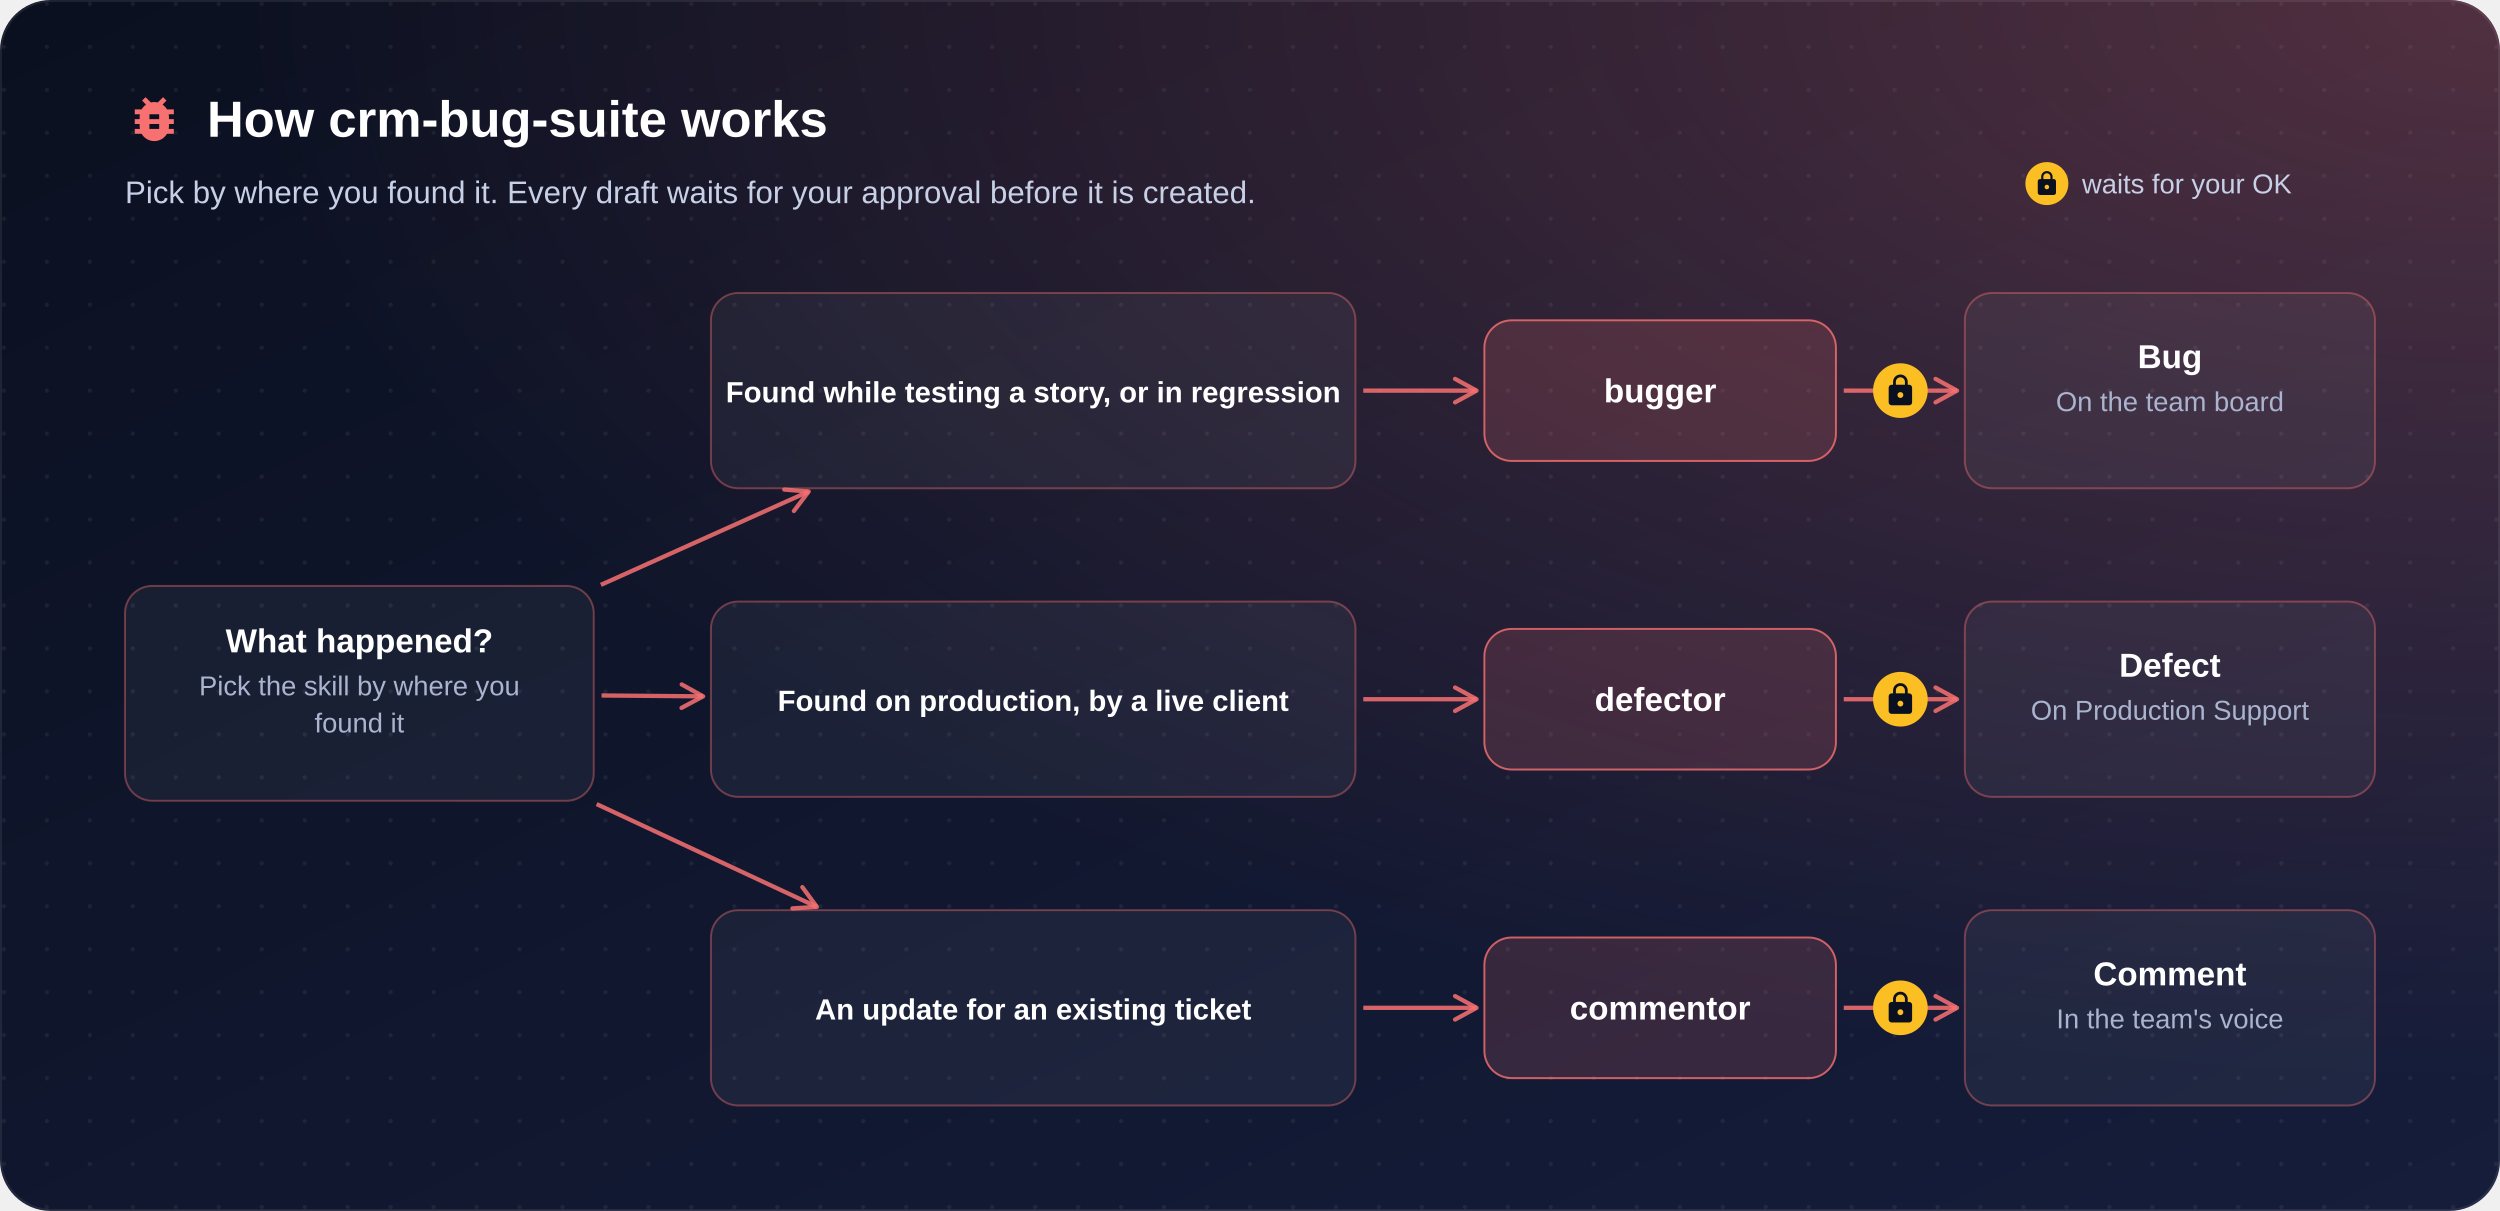
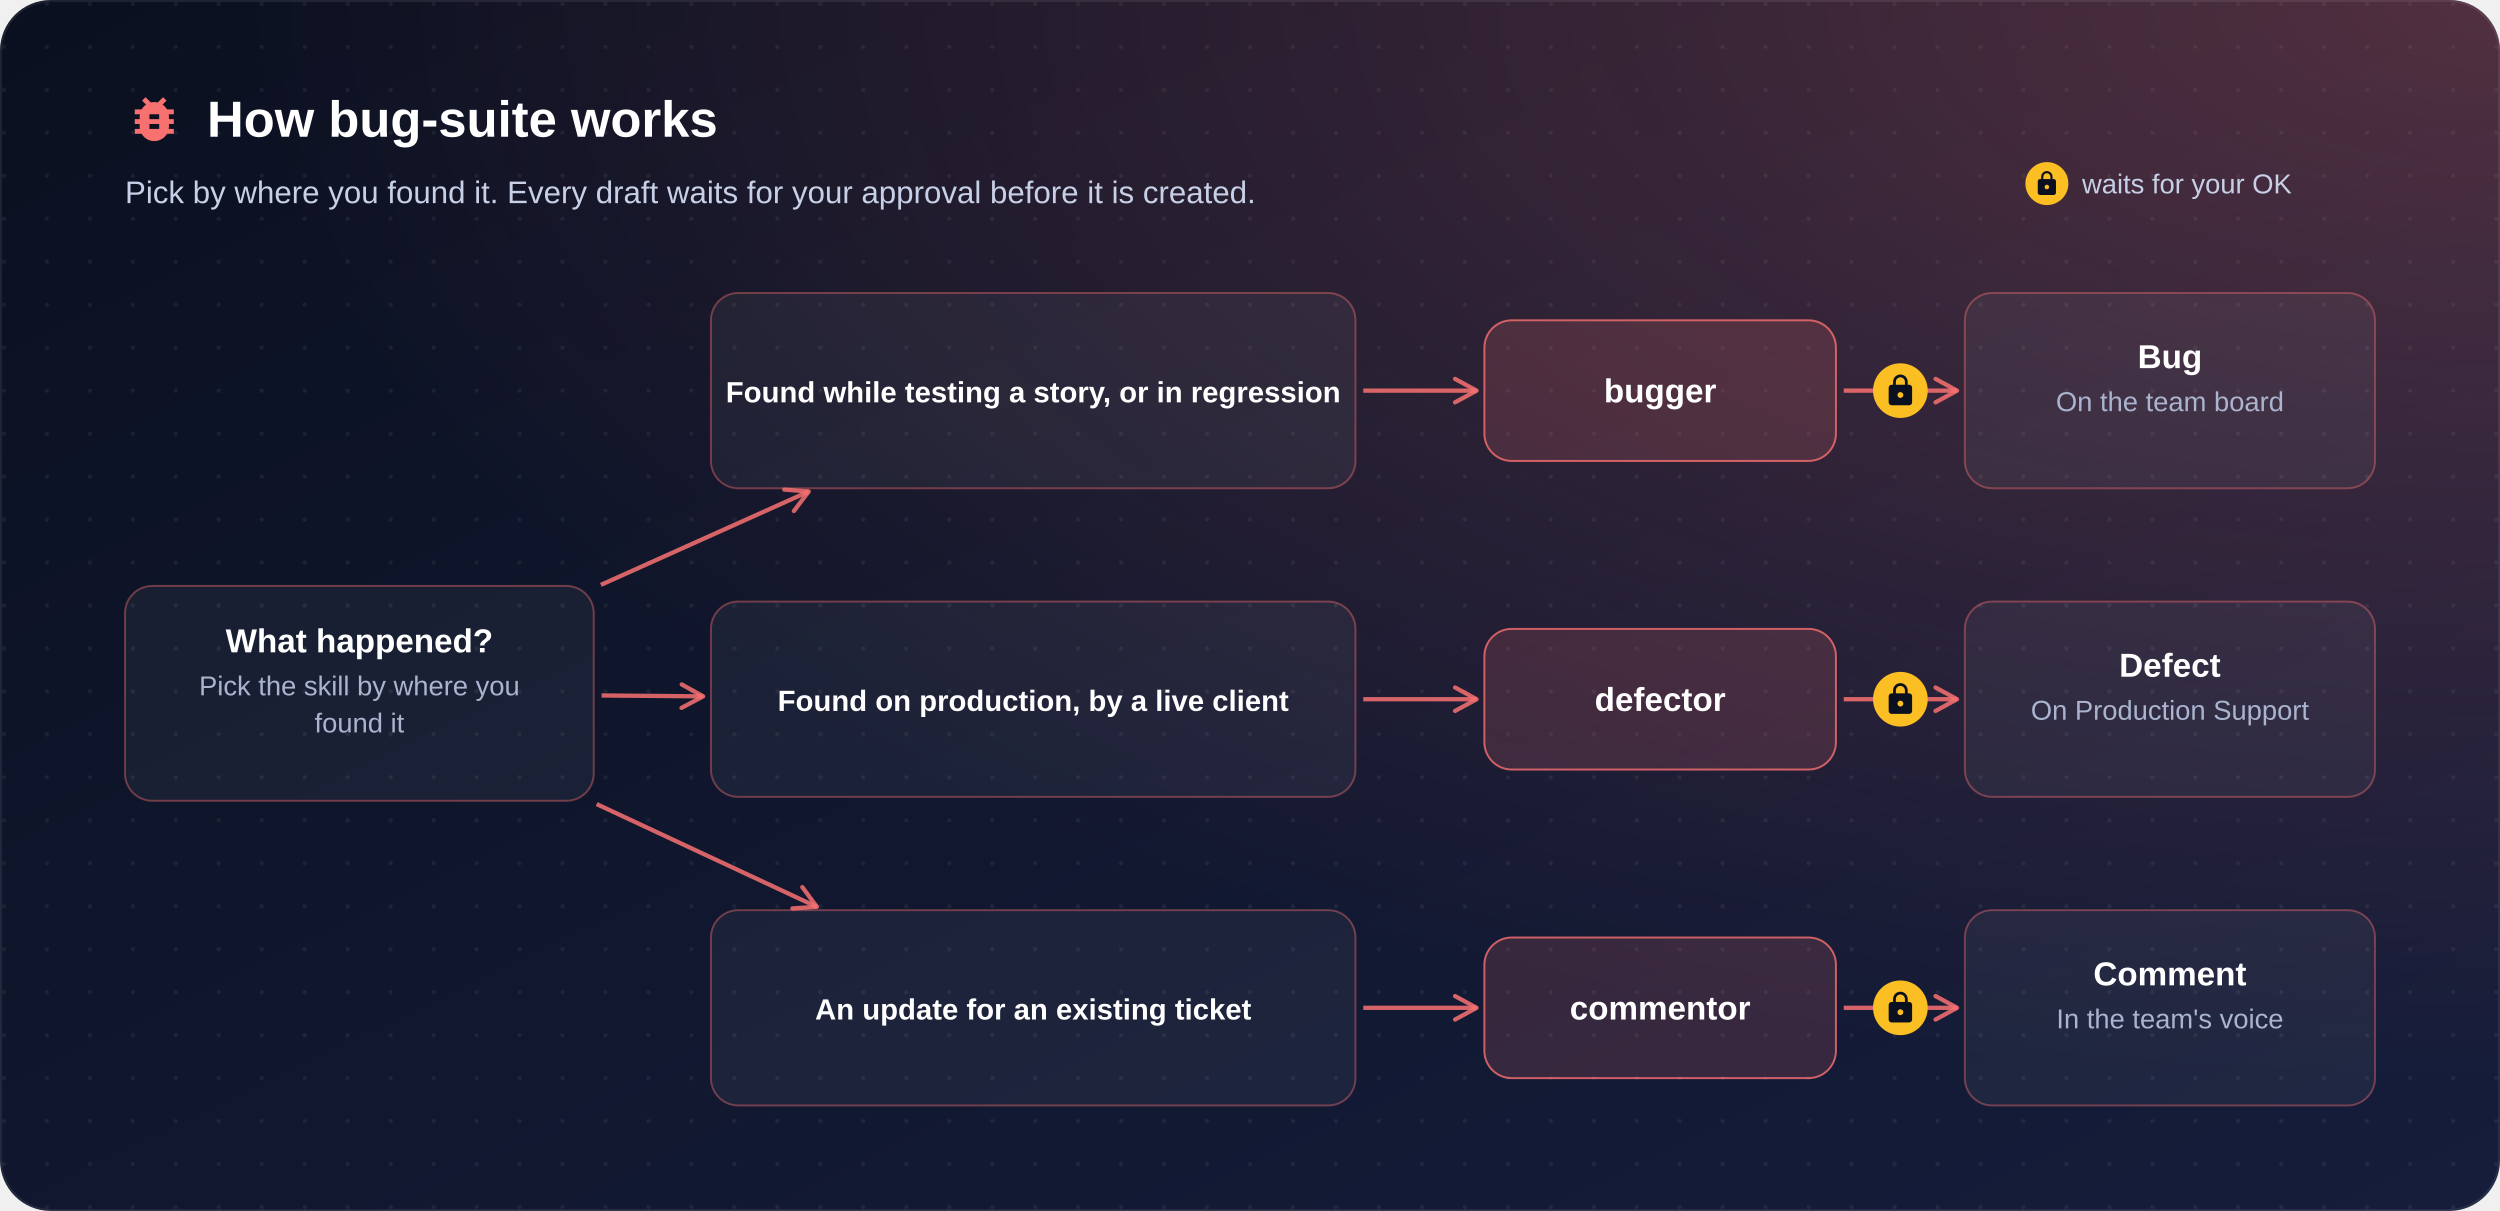
- <svg xmlns="http://www.w3.org/2000/svg" width="1280" height="620" viewBox="0 0 1280 620" role="img" aria-label="How crm-bug-suite works" font-family="'Segoe UI', -apple-system, 'Helvetica Neue', Arial, sans-serif">
+ <svg xmlns="http://www.w3.org/2000/svg" width="1280" height="620" viewBox="0 0 1280 620" role="img" aria-label="How bug-suite works" font-family="'Segoe UI', -apple-system, 'Helvetica Neue', Arial, sans-serif">
  <defs>
-     <linearGradient id="d-crm-bug-suite-bg" x1="0" y1="0" x2="1" y2="1">
+     <linearGradient id="d-bug-suite-bg" x1="0" y1="0" x2="1" y2="1">
      <stop offset="0" stop-color="#0b1020" />
      <stop offset="1" stop-color="#151d3b" />
    </linearGradient>
-     <radialGradient id="d-crm-bug-suite-glow" cx="1" cy="0" r="0.9">
+     <radialGradient id="d-bug-suite-glow" cx="1" cy="0" r="0.9">
      <stop offset="0" stop-color="#f87171" stop-opacity=".28" />
      <stop offset="1" stop-color="#f87171" stop-opacity="0" />
    </radialGradient>
-     <pattern id="d-crm-bug-suite-dots" width="22" height="22" patternUnits="userSpaceOnUse">
+     <pattern id="d-bug-suite-dots" width="22" height="22" patternUnits="userSpaceOnUse">
      <circle cx="2" cy="2" r="1.1" fill="#ffffff" fill-opacity=".06" />
    </pattern>
  </defs>
-   <rect width="1280" height="620" rx="26" fill="url(#d-crm-bug-suite-bg)" />
-   <rect width="1280" height="620" rx="26" fill="url(#d-crm-bug-suite-dots)" />
-   <rect width="1280" height="620" rx="26" fill="url(#d-crm-bug-suite-glow)" />
+   <rect width="1280" height="620" rx="26" fill="url(#d-bug-suite-bg)" />
+   <rect width="1280" height="620" rx="26" fill="url(#d-bug-suite-dots)" />
+   <rect width="1280" height="620" rx="26" fill="url(#d-bug-suite-glow)" />
  <rect x=".5" y=".5" width="1279" height="619" rx="26" fill="none" stroke="#ffffff" stroke-opacity=".08" />
  <g transform="translate(64 46) scale(1.25)" fill="#f87171">
    <path d="M20 8h-2.81c-.45-.78-1.07-1.45-1.82-1.96L17 4.41 15.59 3l-2.17 2.17C12.96 5.06 12.49 5 12 5s-.96.06-1.41.17L8.41 3 7 4.41l1.62 1.63C7.88 6.55 7.26 7.22 6.81 8H4v2h2.09c-.05.33-.09.66-.09 1v1H4v2h2v1c0 .34.04.67.09 1H4v2h2.81c1.04 1.79 2.97 3 5.19 3s4.15-1.21 5.19-3H20v-2h-2.09c.05-.33.09-.66.09-1v-1h2v-2h-2v-1c0-.34-.04-.67-.09-1H20zm-6 8h-4v-2h4zm0-4h-4v-2h4z" />
  </g>
-   <text x="106" y="70" font-size="26" font-weight="700" fill="#ffffff">How crm-bug-suite works</text>
+   <text x="106" y="70" font-size="26" font-weight="700" fill="#ffffff">How bug-suite works</text>
  <text x="64" y="104" font-size="16" fill="#c7d0e6">Pick by where you found it. Every draft waits for your approval before it is created.</text>
  <rect x="64" y="300" width="240" height="110" rx="14" fill="#ffffff" fill-opacity="0.05" stroke="#f87171" stroke-opacity="0.4" />
  <text x="184" y="334" text-anchor="middle" font-size="17" font-weight="700" fill="#ffffff">What happened?</text>
  <text x="184" y="356" text-anchor="middle" font-size="14" fill="#aab4cf">Pick the skill by where you</text>
  <text x="184" y="375" text-anchor="middle" font-size="14" fill="#aab4cf">found it</text>
  <rect x="364" y="150" width="330" height="100" rx="14" fill="#ffffff" fill-opacity="0.05" stroke="#f87171" stroke-opacity="0.4" />
  <text x="529" y="206" text-anchor="middle" font-size="15" font-weight="700" fill="#ffffff">Found while testing a story, or in regression</text>
  <rect x="760" y="164" width="180" height="72" rx="14" fill="#f87171" fill-opacity="0.16" stroke="#f87171" stroke-opacity="0.8" />
  <text x="850" y="206" text-anchor="middle" font-size="17" font-weight="700" fill="#ffffff">bugger</text>
  <rect x="1006" y="150" width="210" height="100" rx="14" fill="#ffffff" fill-opacity="0.05" stroke="#f87171" stroke-opacity="0.4" />
  <text x="1111" y="188.5" text-anchor="middle" font-size="17" font-weight="700" fill="#ffffff">Bug</text>
  <text x="1111" y="210.5" text-anchor="middle" font-size="14" fill="#aab4cf">On the team board</text>
  <path d="M307.649 299.448L414.061 251.639" stroke="#f87171" stroke-opacity="0.85" stroke-width="2.2" fill="none" />
  <path d="M414.061 251.639l-7.575 9.981M414.061 251.639l-12.493 -0.965" stroke="#f87171" stroke-opacity="0.85" stroke-width="2.2" stroke-linecap="round" fill="none" />
  <path d="M698 200L756 200" stroke="#f87171" stroke-opacity="0.85" stroke-width="2.2" fill="none" />
  <path d="M756 200l-11 6M756 200l-11 -6" stroke="#f87171" stroke-opacity="0.85" stroke-width="2.2" stroke-linecap="round" fill="none" />
  <path d="M944 200L1002 200" stroke="#f87171" stroke-opacity="0.85" stroke-width="2.2" fill="none" />
  <path d="M1002 200l-11 6M1002 200l-11 -6" stroke="#f87171" stroke-opacity="0.85" stroke-width="2.2" stroke-linecap="round" fill="none" />
  <circle cx="973" cy="200" r="14" fill="#fbbf24" />
  <g transform="translate(964 191) scale(0.75)" fill="#0b1020">
    <path d="M18 8h-1V6c0-2.76-2.24-5-5-5S7 3.24 7 6v2H6c-1.1 0-2 .9-2 2v10c0 1.1.9 2 2 2h12c1.1 0 2-.9 2-2V10c0-1.1-.9-2-2-2m-6 9c-1.1 0-2-.9-2-2s.9-2 2-2 2 .9 2 2-.9 2-2 2m3.1-9H8.9V6c0-1.71 1.39-3.1 3.1-3.1s3.1 1.39 3.1 3.1z" />
  </g>
  <rect x="364" y="308" width="330" height="100" rx="14" fill="#ffffff" fill-opacity="0.05" stroke="#f87171" stroke-opacity="0.4" />
  <text x="529" y="364" text-anchor="middle" font-size="15" font-weight="700" fill="#ffffff">Found on production, by a live client</text>
  <rect x="760" y="322" width="180" height="72" rx="14" fill="#f87171" fill-opacity="0.16" stroke="#f87171" stroke-opacity="0.8" />
  <text x="850" y="364" text-anchor="middle" font-size="17" font-weight="700" fill="#ffffff">defector</text>
  <rect x="1006" y="308" width="210" height="100" rx="14" fill="#ffffff" fill-opacity="0.05" stroke="#f87171" stroke-opacity="0.4" />
  <text x="1111" y="346.5" text-anchor="middle" font-size="17" font-weight="700" fill="#ffffff">Defect</text>
  <text x="1111" y="368.5" text-anchor="middle" font-size="14" fill="#aab4cf">On Production Support</text>
  <path d="M308 356.078L360 356.53" stroke="#f87171" stroke-opacity="0.85" stroke-width="2.2" fill="none" />
  <path d="M360 356.53l-11.052 5.904M360 356.53l-10.947 -6.095" stroke="#f87171" stroke-opacity="0.85" stroke-width="2.2" stroke-linecap="round" fill="none" />
  <path d="M698 358L756 358" stroke="#f87171" stroke-opacity="0.85" stroke-width="2.2" fill="none" />
  <path d="M756 358l-11 6M756 358l-11 -6" stroke="#f87171" stroke-opacity="0.85" stroke-width="2.2" stroke-linecap="round" fill="none" />
  <path d="M944 358L1002 358" stroke="#f87171" stroke-opacity="0.85" stroke-width="2.2" fill="none" />
  <path d="M1002 358l-11 6M1002 358l-11 -6" stroke="#f87171" stroke-opacity="0.85" stroke-width="2.2" stroke-linecap="round" fill="none" />
  <circle cx="973" cy="358" r="14" fill="#fbbf24" />
  <g transform="translate(964 349) scale(0.75)" fill="#0b1020">
    <path d="M18 8h-1V6c0-2.76-2.24-5-5-5S7 3.24 7 6v2H6c-1.1 0-2 .9-2 2v10c0 1.1.9 2 2 2h12c1.1 0 2-.9 2-2V10c0-1.1-.9-2-2-2m-6 9c-1.1 0-2-.9-2-2s.9-2 2-2 2 .9 2 2-.9 2-2 2m3.1-9H8.9V6c0-1.71 1.39-3.1 3.1-3.1s3.1 1.39 3.1 3.1z" />
  </g>
  <rect x="364" y="466" width="330" height="100" rx="14" fill="#ffffff" fill-opacity="0.05" stroke="#f87171" stroke-opacity="0.4" />
  <text x="529" y="522" text-anchor="middle" font-size="15" font-weight="700" fill="#ffffff">An update for an existing ticket</text>
  <rect x="760" y="480" width="180" height="72" rx="14" fill="#f87171" fill-opacity="0.16" stroke="#f87171" stroke-opacity="0.8" />
  <text x="850" y="522" text-anchor="middle" font-size="17" font-weight="700" fill="#ffffff">commentor</text>
  <rect x="1006" y="466" width="210" height="100" rx="14" fill="#ffffff" fill-opacity="0.05" stroke="#f87171" stroke-opacity="0.4" />
  <text x="1111" y="504.5" text-anchor="middle" font-size="17" font-weight="700" fill="#ffffff">Comment</text>
  <text x="1111" y="526.5" text-anchor="middle" font-size="14" fill="#aab4cf">In the team's voice</text>
  <path d="M305.482 411.692L418.232 464.308" stroke="#f87171" stroke-opacity="0.85" stroke-width="2.2" fill="none" />
  <path d="M418.232 464.308l-12.505 0.785M418.232 464.308l-7.431 -10.089" stroke="#f87171" stroke-opacity="0.85" stroke-width="2.2" stroke-linecap="round" fill="none" />
  <path d="M698 516L756 516" stroke="#f87171" stroke-opacity="0.85" stroke-width="2.2" fill="none" />
  <path d="M756 516l-11 6M756 516l-11 -6" stroke="#f87171" stroke-opacity="0.85" stroke-width="2.2" stroke-linecap="round" fill="none" />
  <path d="M944 516L1002 516" stroke="#f87171" stroke-opacity="0.85" stroke-width="2.2" fill="none" />
  <path d="M1002 516l-11 6M1002 516l-11 -6" stroke="#f87171" stroke-opacity="0.85" stroke-width="2.2" stroke-linecap="round" fill="none" />
  <circle cx="973" cy="516" r="14" fill="#fbbf24" />
  <g transform="translate(964 507) scale(0.75)" fill="#0b1020">
    <path d="M18 8h-1V6c0-2.76-2.24-5-5-5S7 3.24 7 6v2H6c-1.1 0-2 .9-2 2v10c0 1.1.9 2 2 2h12c1.1 0 2-.9 2-2V10c0-1.1-.9-2-2-2m-6 9c-1.1 0-2-.9-2-2s.9-2 2-2 2 .9 2 2-.9 2-2 2m3.1-9H8.9V6c0-1.71 1.39-3.1 3.1-3.1s3.1 1.39 3.1 3.1z" />
  </g>
  <circle cx="1048" cy="94" r="11" fill="#fbbf24" />
  <g transform="translate(1041 87) scale(0.5833333)" fill="#0b1020">
    <path d="M18 8h-1V6c0-2.76-2.24-5-5-5S7 3.24 7 6v2H6c-1.1 0-2 .9-2 2v10c0 1.1.9 2 2 2h12c1.1 0 2-.9 2-2V10c0-1.1-.9-2-2-2m-6 9c-1.1 0-2-.9-2-2s.9-2 2-2 2 .9 2 2-.9 2-2 2m3.1-9H8.9V6c0-1.71 1.39-3.1 3.1-3.1s3.1 1.39 3.1 3.1z" />
  </g>
  <text x="1066" y="99" font-size="14" fill="#c7d0e6">waits for your OK</text>
</svg>
